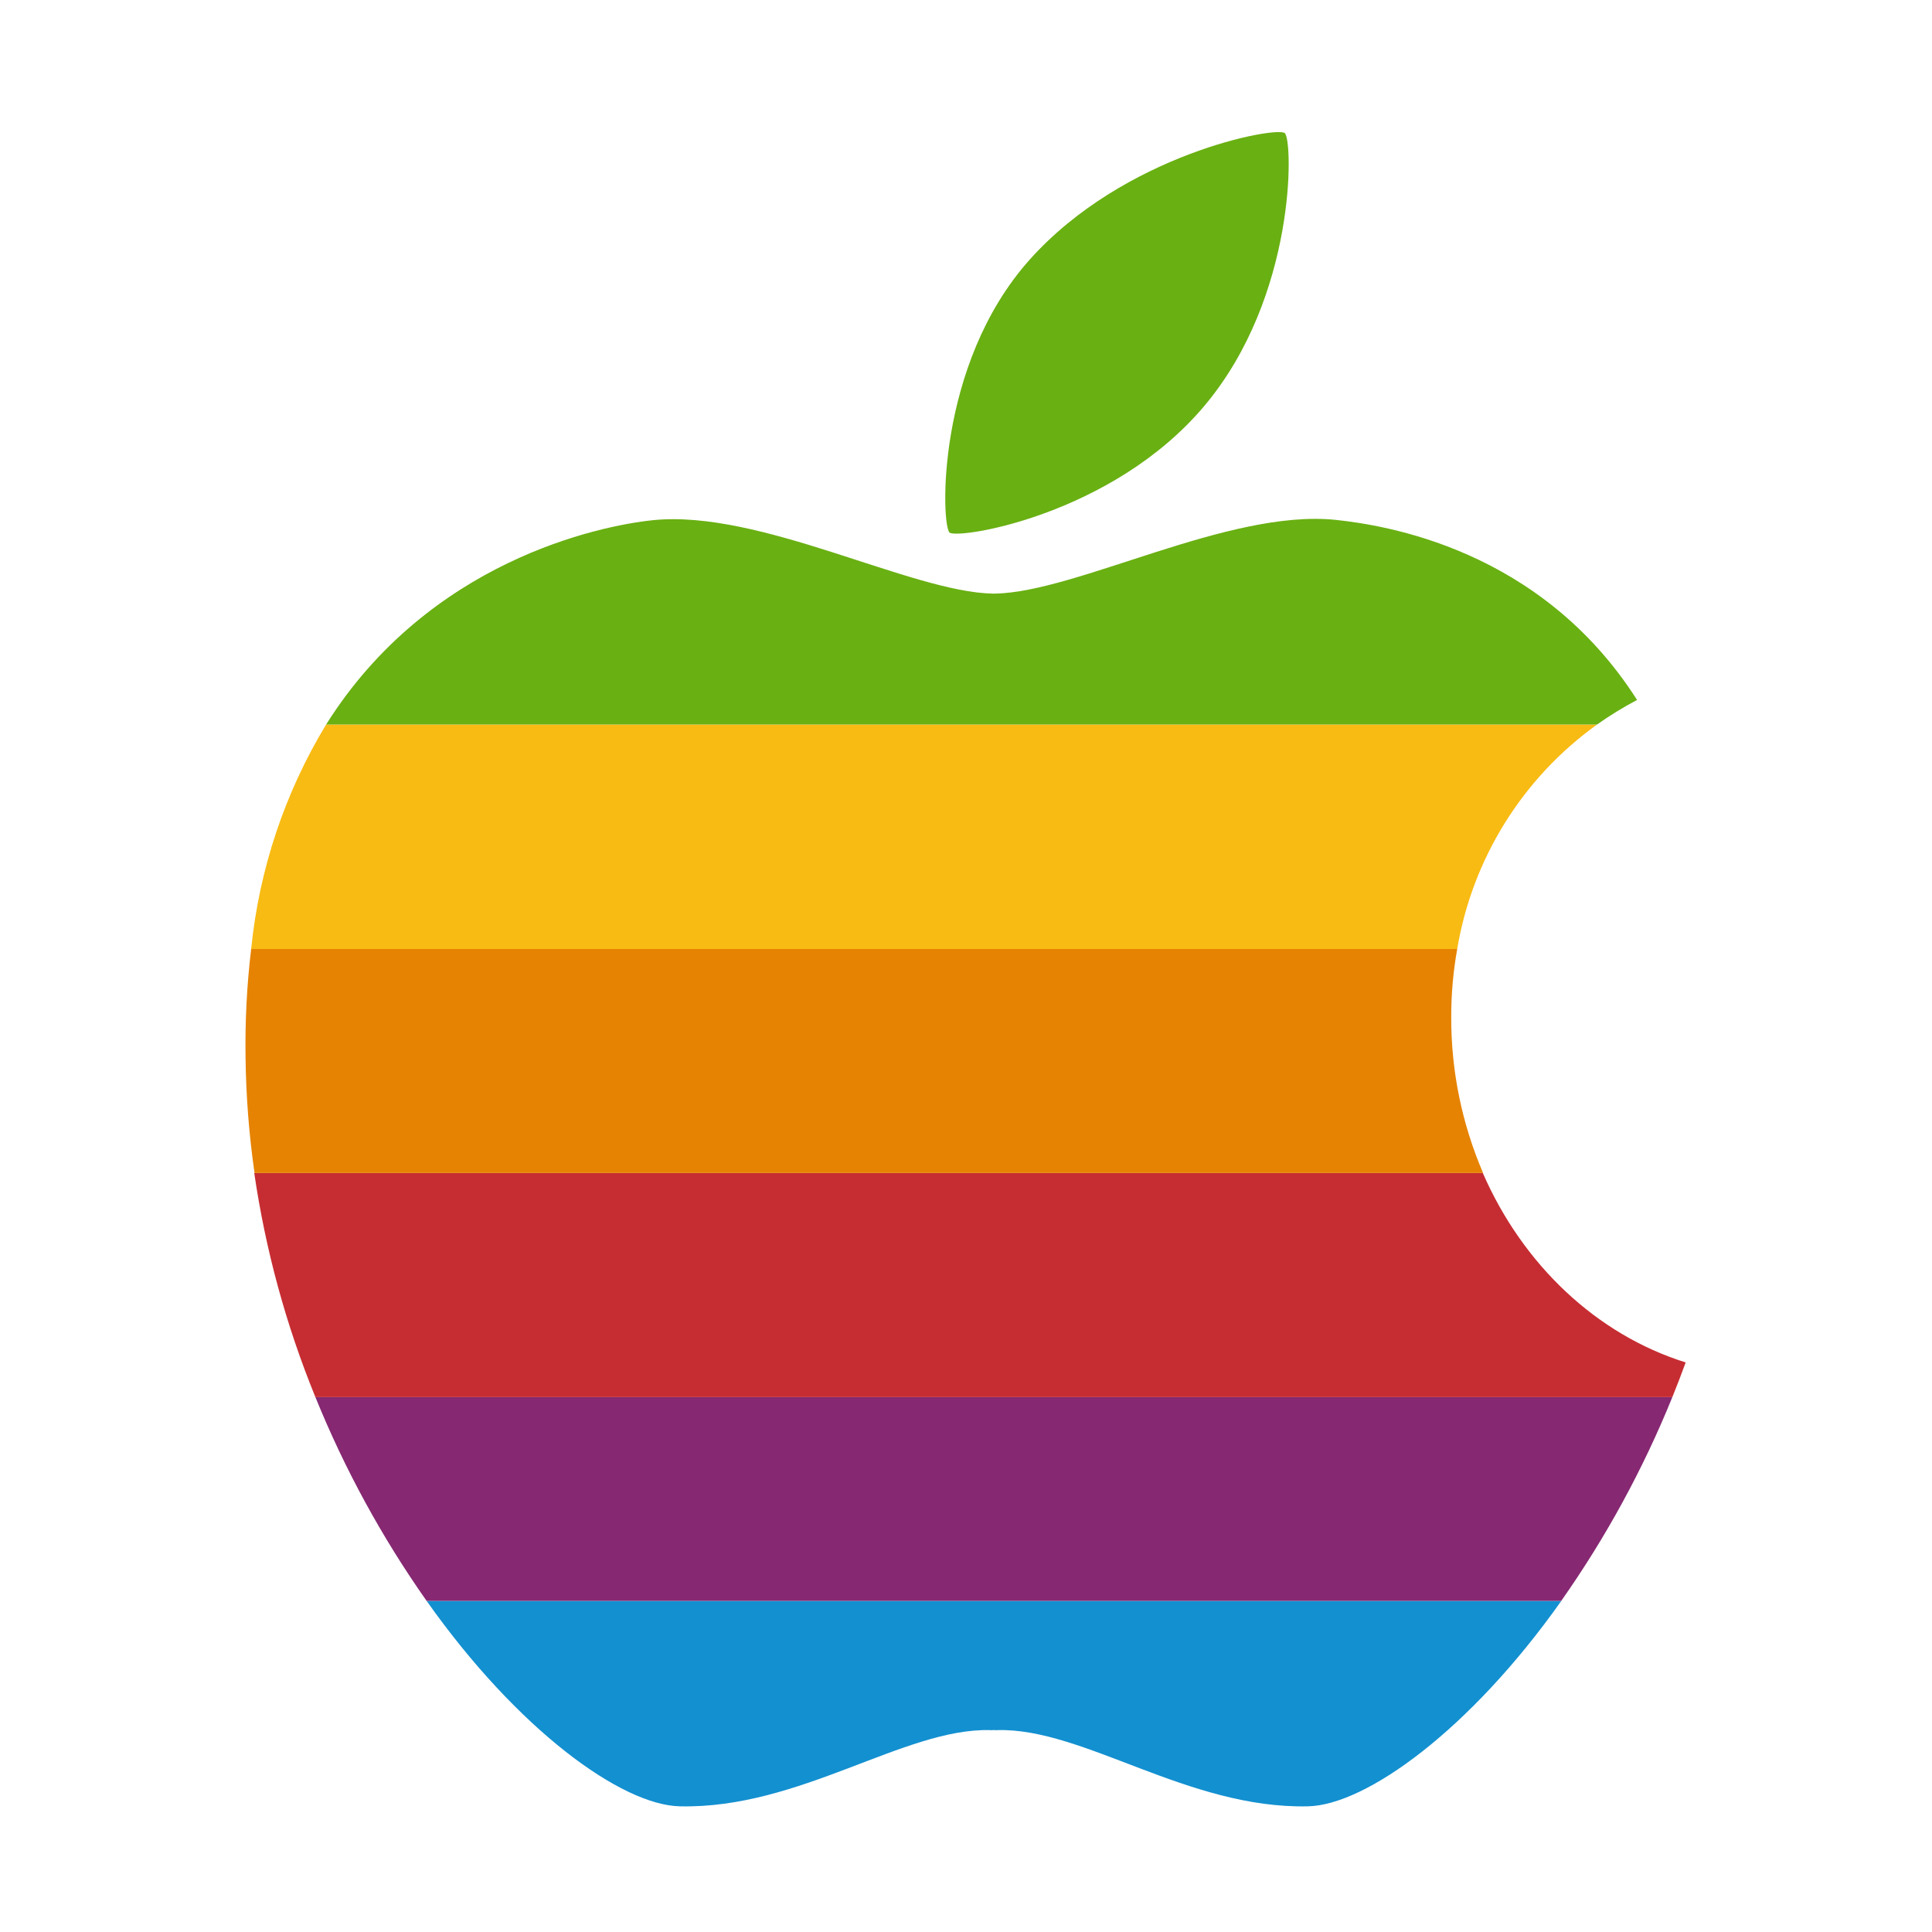
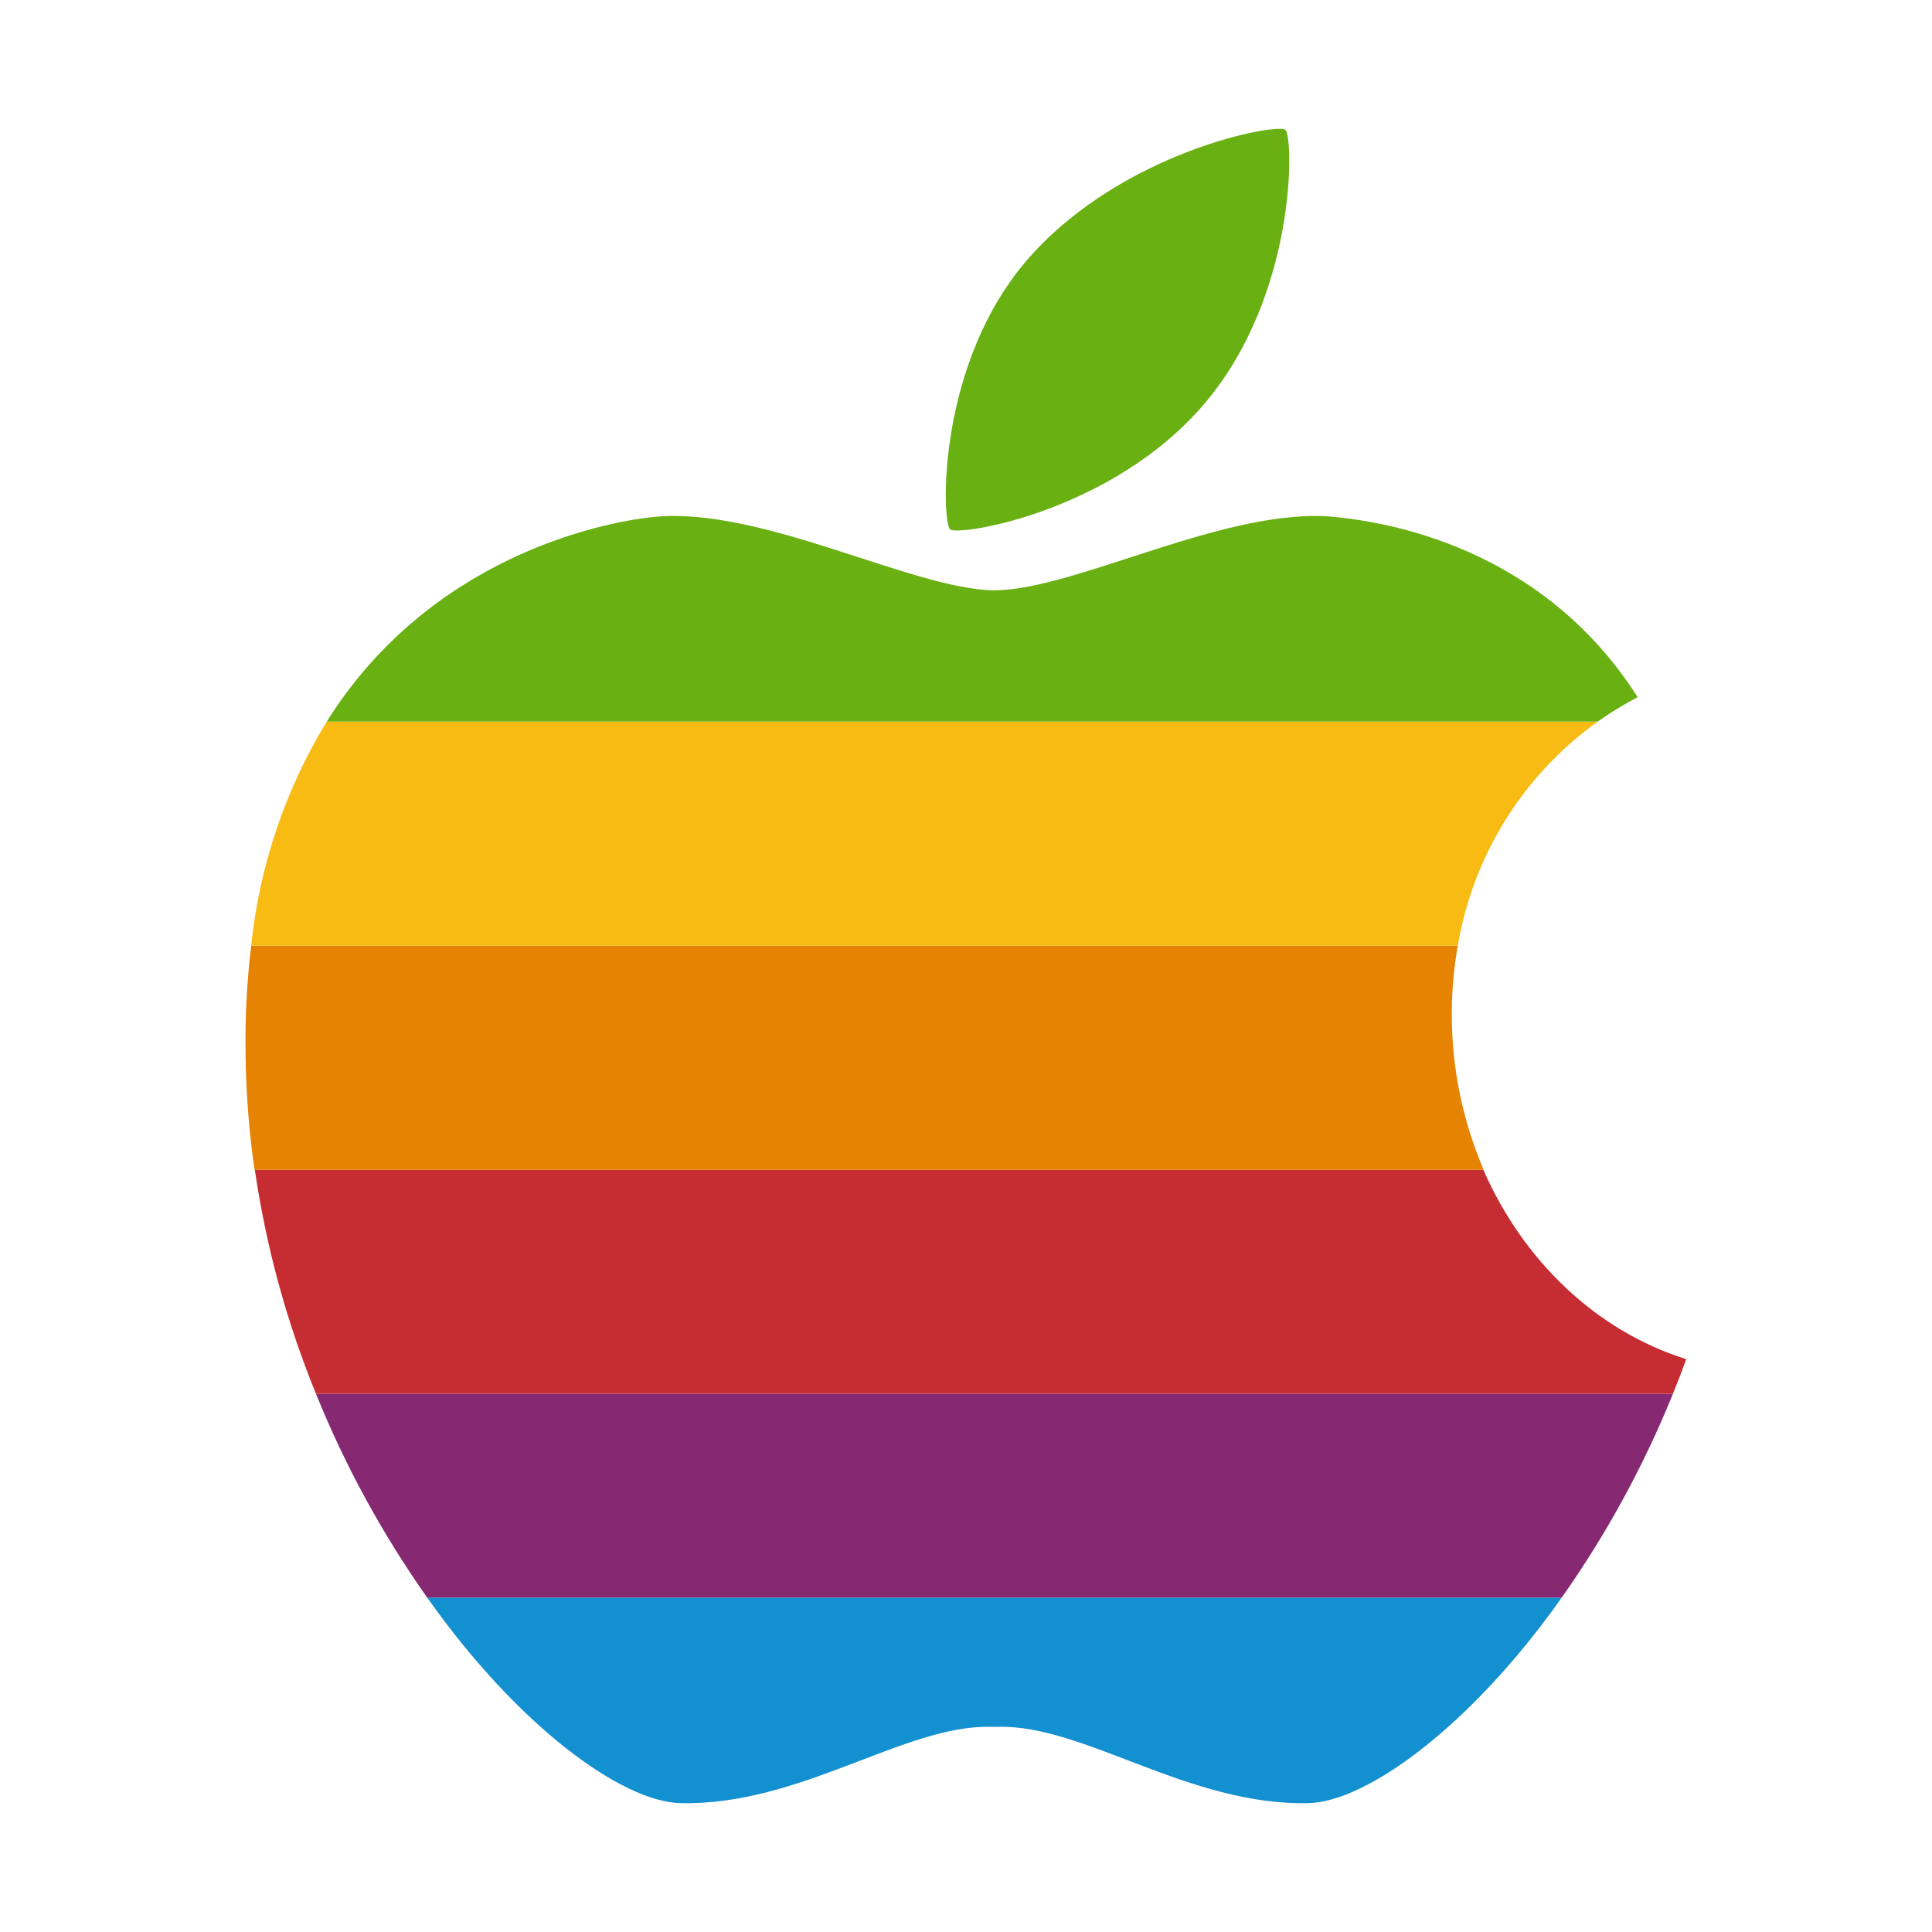
<svg xmlns="http://www.w3.org/2000/svg" id="レイヤー_1" data-name="レイヤー 1" viewBox="0 0 200 200">
  <defs>
    <style>.cls-1{fill:#1390d0;}.cls-2{fill:#862872;}.cls-3{fill:#c62d32;}.cls-4{fill:#e68302;}.cls-5{fill:#f8bb13;}.cls-6{fill:#69b012;}</style>
  </defs>
-   <path class="cls-1" d="M44.16,165.72c9.46,13.39,20.18,21.14,26.22,21.27,12.42.28,23.21-8.11,32.11-7.89a.88.88,0,0,0,.28,0H103a.86.86,0,0,0,.28,0c8.9-.23,19.7,8.17,32.12,7.89,6-.13,16.76-7.88,26.23-21.27Z" />
-   <path class="cls-2" d="M32.65,144.63a105.57,105.57,0,0,0,11.51,21.09H161.62a105.56,105.56,0,0,0,11.5-21.09Z" />
-   <path class="cls-3" d="M26.32,121.43a99.33,99.33,0,0,0,6.33,23.2H173.12c.48-1.18.94-2.38,1.38-3.59-9.25-2.9-16.86-10.13-21-19.61Z" />
-   <path class="cls-4" d="M26,98.24a83.74,83.74,0,0,0-.58,11.29,91,91,0,0,0,.93,11.9H153.53a40.52,40.52,0,0,1-3.3-16.12,39.74,39.74,0,0,1,.62-7.07Z" />
-   <path class="cls-5" d="M33.76,75A55.59,55.59,0,0,0,26,98.24H150.85A35.91,35.91,0,0,1,165.33,75Z" />
-   <path class="cls-6" d="M103,61.45h-.22c-8.48-.15-24.1-8.74-35.2-7.6C62,54.43,44.4,58.09,33.76,75H165.33a36.42,36.42,0,0,1,4.14-2.54c-10-15.69-26.17-18.11-31.27-18.65C127.11,52.71,111.48,61.3,103,61.45Z" />
-   <path class="cls-6" d="M133,13.78c-.86-.73-16.63,2.17-26.4,13.09s-9.17,27.54-8.3,28.26S115.16,53.34,124.69,42,133.86,14.5,133,13.78Z" />
+   <path class="cls-1" d="M44.22,165.38c9.46,13.39,20.18,21.14,26.22,21.28,12.41.28,23.21-8.12,32.11-7.9a.88.88,0,0,0,.28,0h.22a.86.86,0,0,0,.28,0c8.9-.23,19.7,8.18,32.12,7.9,6-.14,16.76-7.89,26.22-21.28Z" />
+   <path class="cls-2" d="M32.71,144.29a104.8,104.8,0,0,0,11.51,21.09H161.67a104.8,104.8,0,0,0,11.51-21.09Z" />
+   <path class="cls-3" d="M26.38,121.1a99.38,99.38,0,0,0,6.33,23.19H173.18c.48-1.18.94-2.37,1.38-3.59-9.25-2.9-16.86-10.13-21-19.6Z" />
+   <path class="cls-4" d="M26,97.9a83.92,83.92,0,0,0-.58,11.29,91,91,0,0,0,.93,11.91H153.59a40.61,40.61,0,0,1-3.3-16.13,39.82,39.82,0,0,1,.62-7.07Z" />
+   <path class="cls-5" d="M33.82,74.7A55.64,55.64,0,0,0,26,97.9H150.91a35.91,35.91,0,0,1,14.48-23.2Z" />
+   <path class="cls-6" d="M103.05,61.11h-.22c-8.48-.14-24.1-8.74-35.21-7.59-5.52.57-23.16,4.23-33.8,21.18H165.39a36.34,36.34,0,0,1,4.14-2.53c-10-15.7-26.17-18.12-31.27-18.65C127.17,52.37,111.54,61,103.05,61.11Z" />
+   <path class="cls-6" d="M133.06,13.44c-.86-.72-16.63,2.17-26.4,13.09S97.49,54.07,98.35,54.8s16.87-1.8,26.4-13.09S133.92,14.16,133.06,13.44Z" />
</svg>
